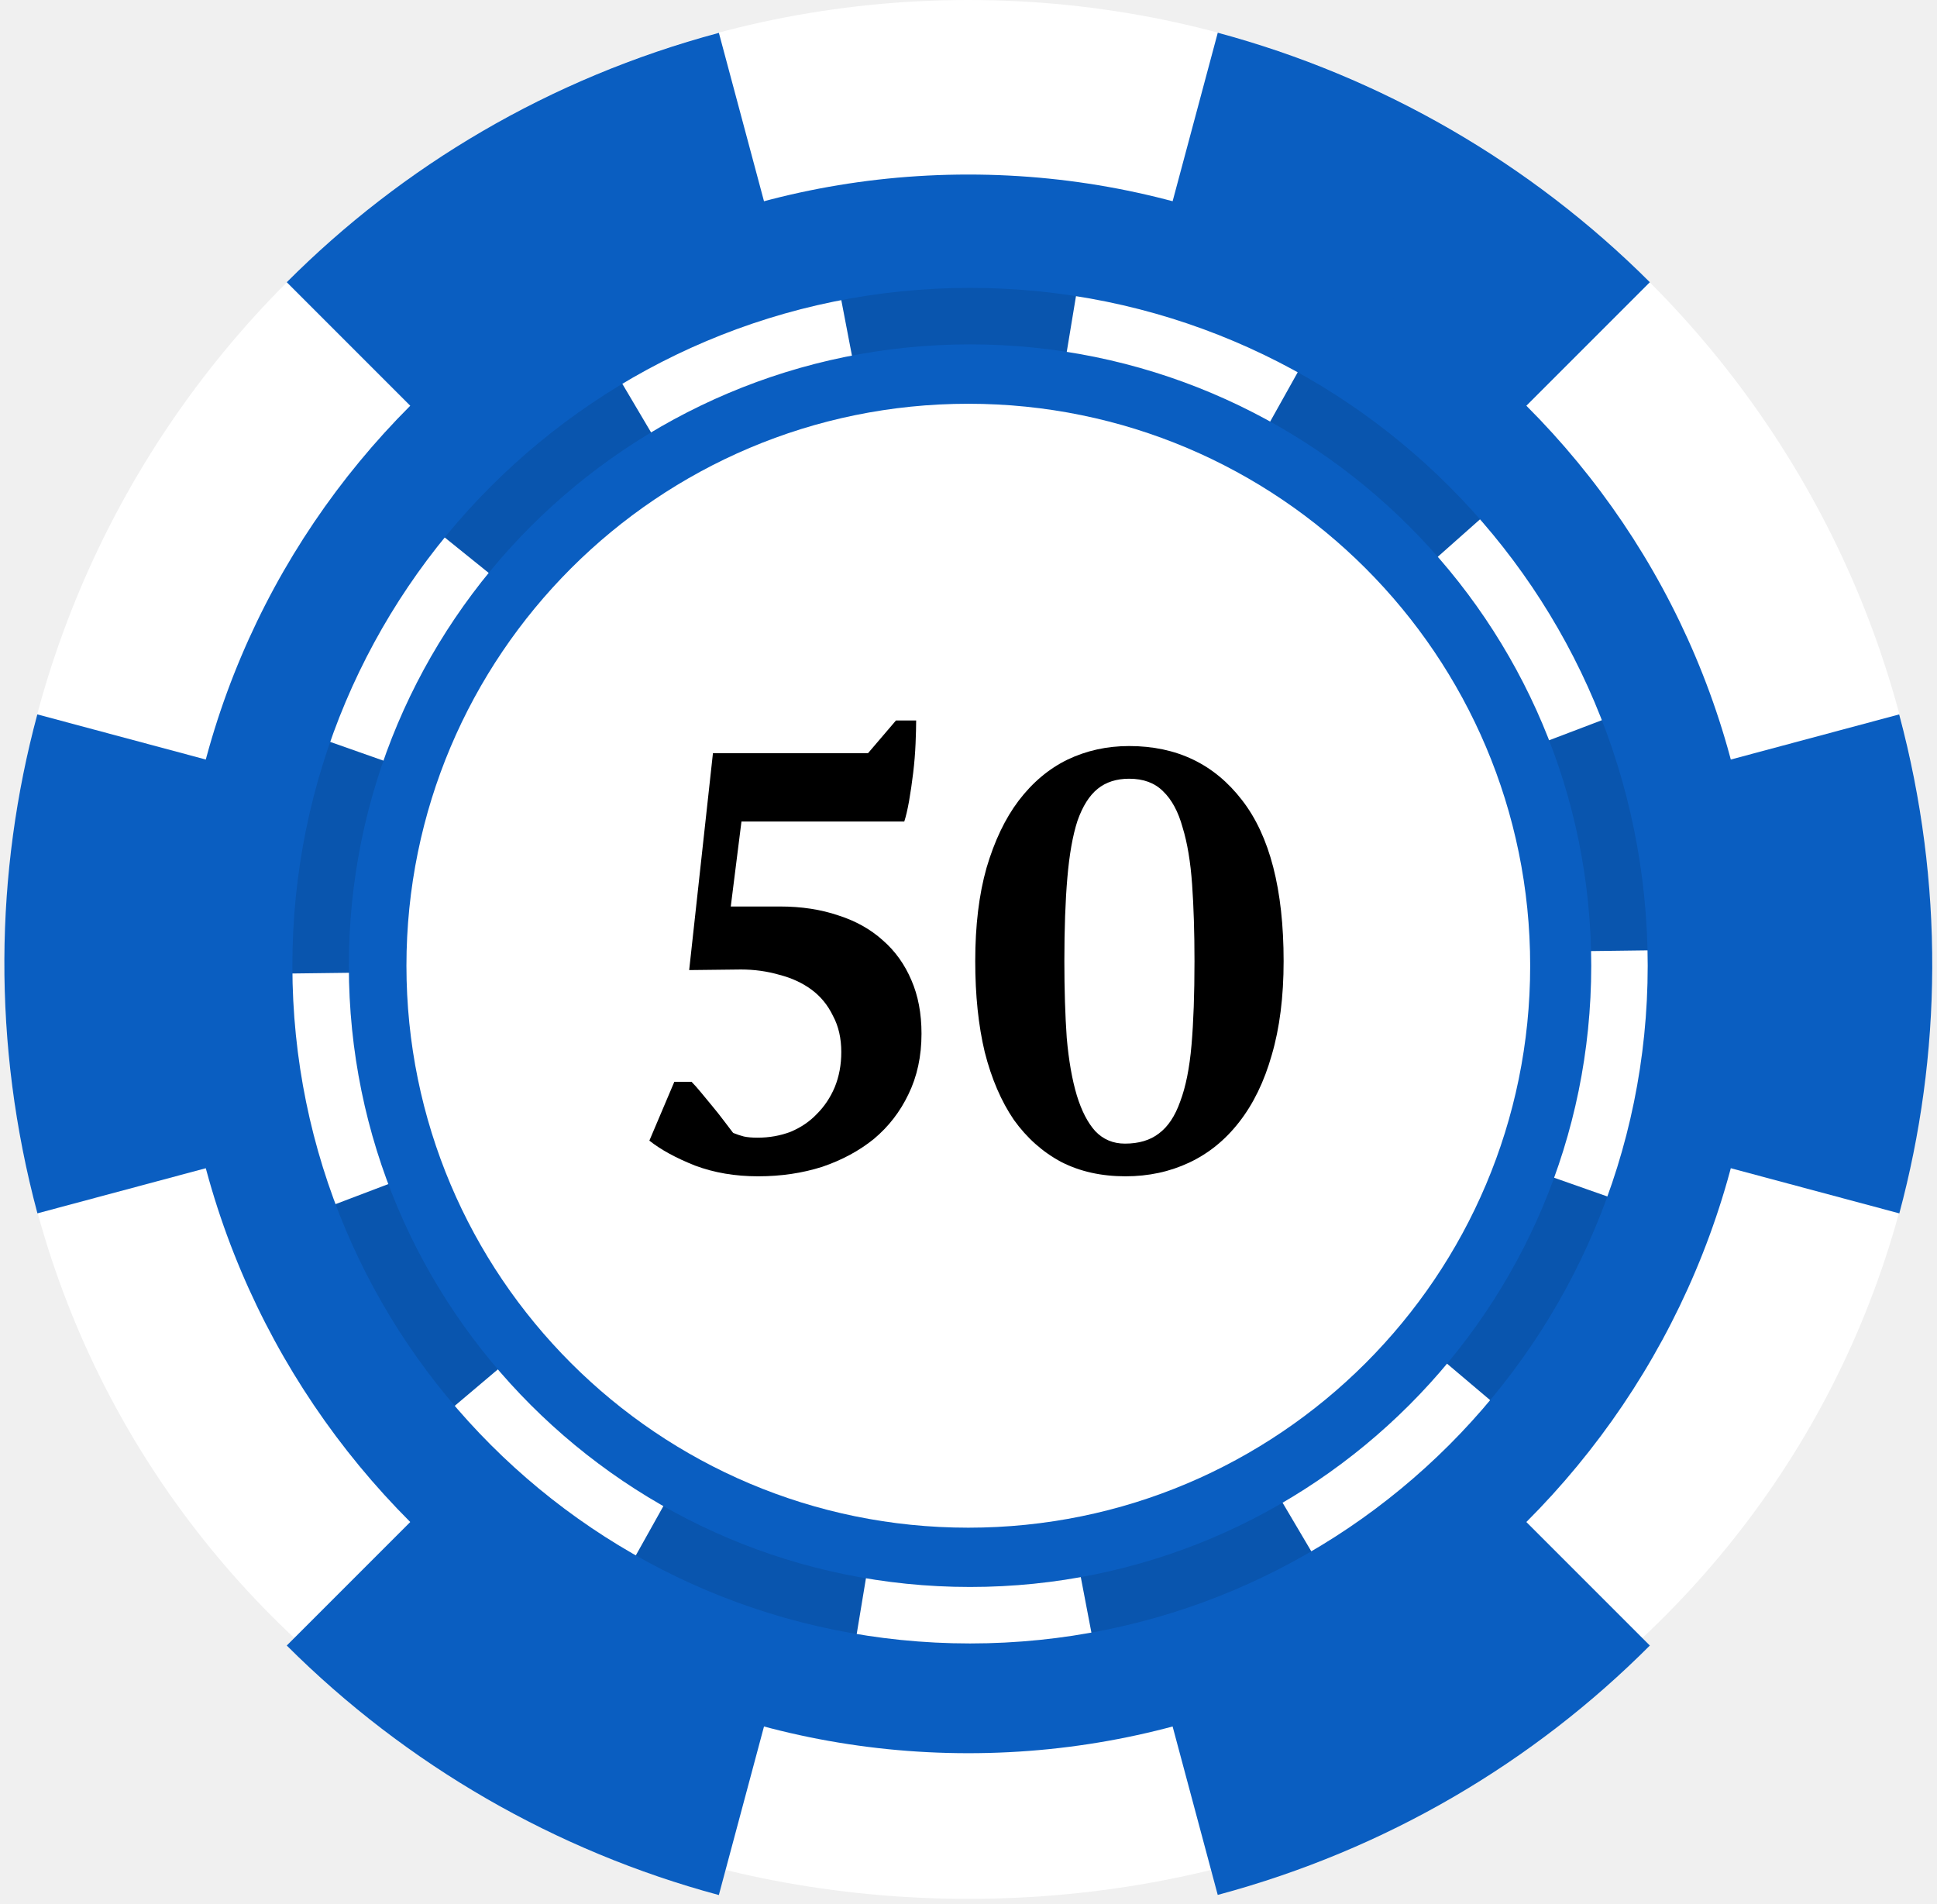
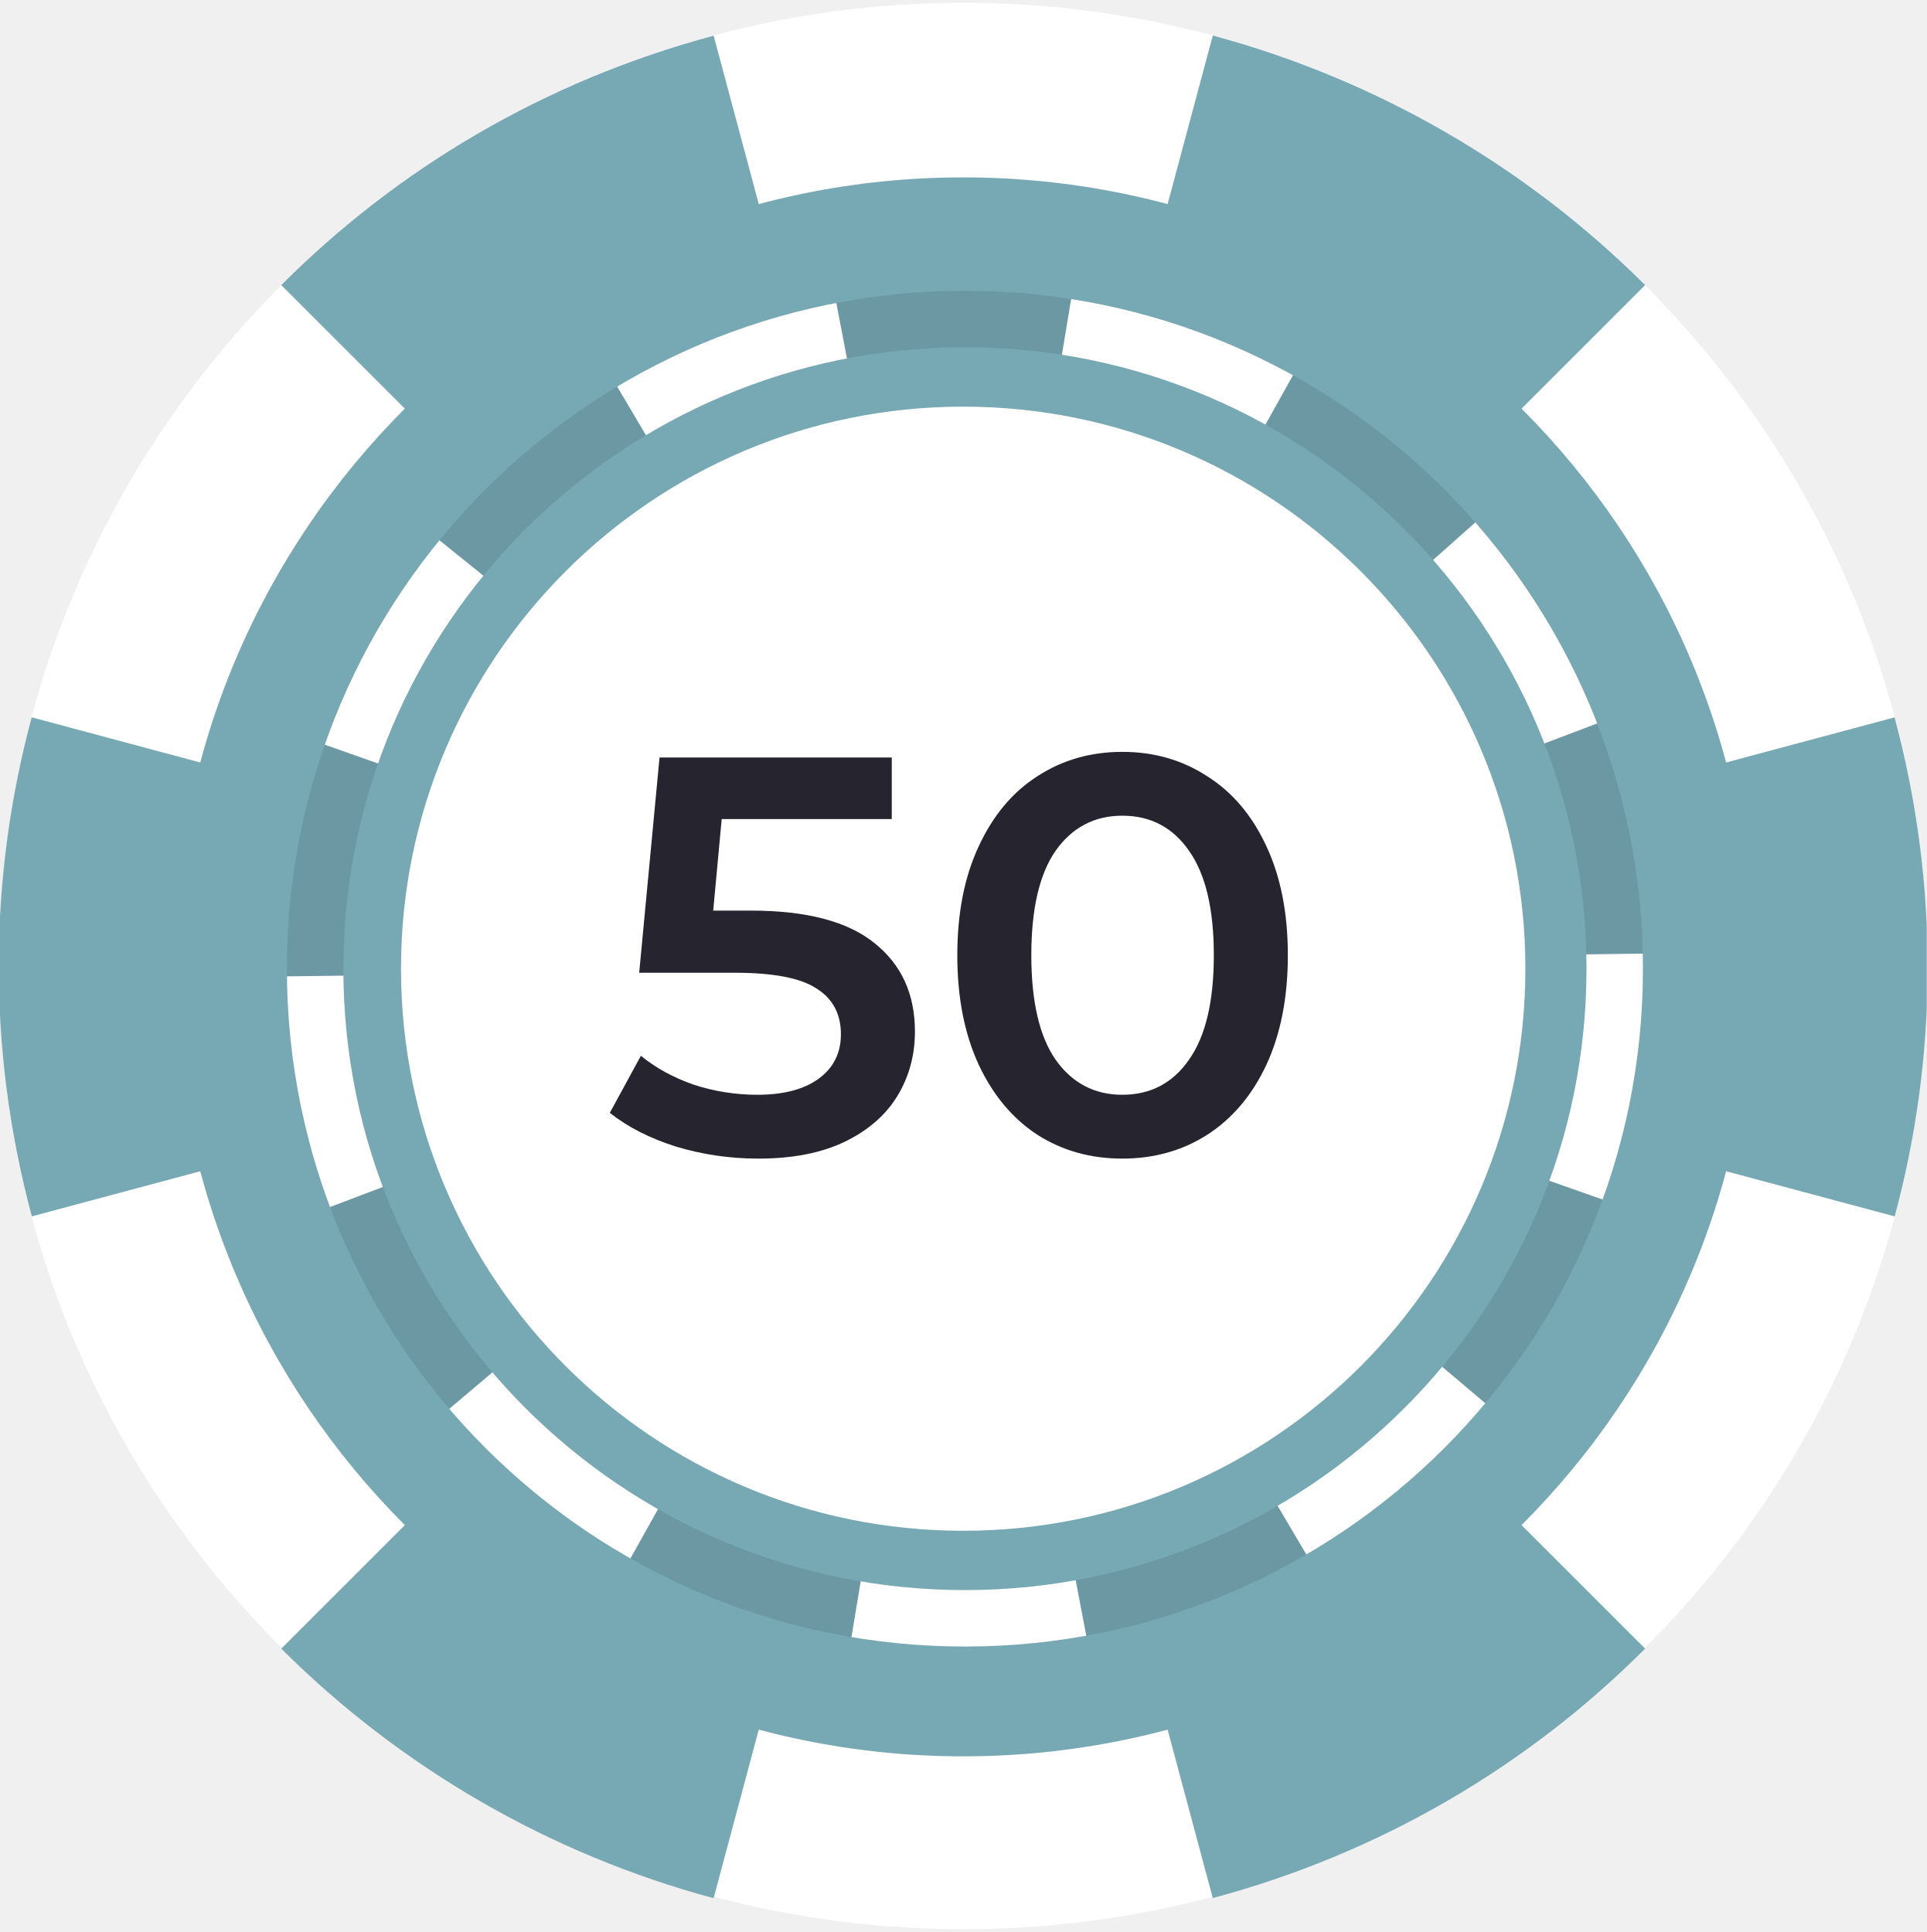
- <svg xmlns="http://www.w3.org/2000/svg" width="343" height="337" viewBox="0 0 343 337" fill="none">
+ <svg xmlns="http://www.w3.org/2000/svg" width="342" height="343" viewBox="0 0 342 343" fill="none">
  <g clip-path="url(#clip0)">
-     <path d="M342.119 170.653C342.119 264.902 265.716 336.189 171.466 336.189C77.216 336.189 0.813 264.902 0.813 170.653C0.813 76.404 77.217 0 171.466 0C265.715 0 342.119 76.404 342.119 170.653Z" fill="white" />
-     <path d="M127.292 335.514L171.466 170.653L50.779 291.339C71.955 312.476 98.4 327.744 127.292 335.514Z" fill="#0A5EC1" />
-     <path d="M6.628 214.821L171.466 170.653L6.606 126.479C-0.928 154.486 -1.419 184.791 6.628 214.821V214.821Z" fill="#0A5EC1" />
-     <path d="M50.779 49.966L171.466 170.653L127.298 5.815C97.268 13.861 71.269 29.438 50.779 49.966V49.966Z" fill="#0A5EC1" />
-     <path d="M215.641 5.792L214.934 8.429L171.466 170.653L292.152 49.966C270.978 28.83 244.533 13.562 215.641 5.792V5.792Z" fill="#0A5EC1" />
-     <path d="M171.466 170.653L215.634 335.491C245.665 327.445 271.664 311.867 292.152 291.339L171.466 170.653Z" fill="#0A5EC1" />
-     <path d="M336.305 126.485L171.466 170.653L336.327 214.827C343.86 186.819 344.351 156.514 336.305 126.485V126.485Z" fill="#0A5EC1" />
-     <path d="M171.466 310.403C248.648 310.403 311.217 247.835 311.217 170.653C311.217 93.47 248.648 30.902 171.466 30.902C94.284 30.902 31.715 93.47 31.715 170.653C31.715 247.835 94.284 310.403 171.466 310.403Z" fill="#0A5EC1" />
-     <path d="M171.466 290.96C237.729 290.96 291.446 237.243 291.446 170.98C291.446 104.717 237.729 51 171.466 51C105.203 51 51.486 104.717 51.486 170.98C51.486 237.243 105.203 290.96 171.466 290.96Z" fill="#0A5EC1" />
-     <path d="M171.466 270.475C226.416 270.475 270.961 225.929 270.961 170.98C270.961 116.03 226.416 71.485 171.466 71.485C116.516 71.485 71.971 116.03 71.971 170.98C71.971 225.929 116.516 270.475 171.466 270.475Z" fill="white" />
-     <circle opacity="0.1" cx="171.773" cy="170.971" r="115" stroke="black" stroke-width="10" />
-     <circle cx="171.773" cy="170.971" r="115" stroke="white" stroke-width="10" stroke-dasharray="40 40" />
-     <path d="M158.654 127.561H162.231C162.231 128.613 162.196 129.981 162.126 131.664C162.056 133.348 161.915 135.066 161.705 136.82C161.495 138.574 161.249 140.257 160.969 141.87C160.688 143.414 160.407 144.606 160.127 145.448H131.297L129.403 160.494H138.136C141.924 160.494 145.361 161.02 148.448 162.072C151.534 163.054 154.164 164.527 156.339 166.491C158.513 168.385 160.197 170.735 161.389 173.541C162.582 176.277 163.178 179.433 163.178 183.01C163.178 187.009 162.406 190.586 160.863 193.743C159.39 196.829 157.356 199.459 154.761 201.634C152.165 203.738 149.114 205.387 145.607 206.579C142.1 207.701 138.312 208.263 134.243 208.263C130.175 208.263 126.457 207.631 123.09 206.369C119.723 205.036 117.023 203.563 114.989 201.95L119.408 191.533H122.459C122.95 192.024 123.511 192.655 124.142 193.427C124.774 194.199 125.44 195.005 126.142 195.847C126.843 196.689 127.509 197.53 128.141 198.372C128.772 199.214 129.333 199.95 129.824 200.582C130.526 200.862 131.157 201.073 131.718 201.213C132.349 201.353 133.156 201.424 134.138 201.424C136.242 201.424 138.206 201.073 140.03 200.371C141.854 199.6 143.397 198.548 144.66 197.215C145.993 195.882 147.045 194.304 147.816 192.48C148.588 190.586 148.974 188.517 148.974 186.272C148.974 183.817 148.483 181.678 147.501 179.854C146.589 177.96 145.326 176.417 143.713 175.224C142.1 174.032 140.206 173.155 138.031 172.594C135.857 171.963 133.577 171.647 131.192 171.647L122.038 171.752L126.247 133.348H153.709L158.654 127.561Z" fill="black" />
-     <path d="M172.693 170.174C172.693 163.861 173.359 158.355 174.692 153.655C176.095 148.885 177.989 144.922 180.374 141.765C182.829 138.539 185.705 136.119 189.002 134.505C192.369 132.892 196.016 132.085 199.944 132.085C208.362 132.085 215.025 135.277 219.935 141.66C224.846 147.973 227.301 157.478 227.301 170.174C227.301 176.487 226.599 182.028 225.196 186.798C223.864 191.498 221.935 195.461 219.409 198.688C216.954 201.844 214.008 204.229 210.571 205.843C207.134 207.456 203.381 208.263 199.313 208.263C195.034 208.263 191.246 207.421 187.949 205.737C184.653 203.984 181.847 201.494 179.532 198.267C177.287 194.97 175.569 190.972 174.376 186.272C173.254 181.573 172.693 176.206 172.693 170.174ZM188.475 170.174C188.475 175.224 188.616 179.749 188.896 183.747C189.247 187.745 189.843 191.147 190.685 193.953C191.527 196.689 192.614 198.793 193.947 200.266C195.35 201.739 197.103 202.476 199.208 202.476C201.663 202.476 203.662 201.879 205.205 200.687C206.818 199.495 208.081 197.601 208.993 195.005C209.975 192.41 210.641 189.078 210.992 185.01C211.343 180.941 211.518 175.996 211.518 170.174C211.518 165.124 211.378 160.599 211.097 156.601C210.817 152.603 210.255 149.236 209.414 146.5C208.642 143.694 207.485 141.555 205.942 140.082C204.469 138.609 202.469 137.872 199.944 137.872C197.7 137.872 195.841 138.468 194.368 139.661C192.895 140.853 191.702 142.747 190.79 145.343C189.949 147.938 189.352 151.305 189.002 155.444C188.651 159.512 188.475 164.422 188.475 170.174Z" fill="black" />
+     <path d="M342.12 171.653C342.12 266.178 265.527 342.5 171 342.5C76.474 342.5 -0.187 266.178 -0.187 171.653C-0.187 77.128 76.441 0.5 170.966 0.5C265.492 0.5 342.12 77.128 342.12 171.653Z" fill="white" />
+     <path d="M126.662 336.998L170.966 171.653L49.925 292.693C71.163 313.892 97.686 329.205 126.662 336.998Z" fill="#77A9B4" />
+     <path d="M5.645 215.951L170.966 171.653L5.622 127.35C-1.933 155.439 -2.426 185.833 5.645 215.951V215.951Z" fill="#77A9B4" />
+     <path d="M49.925 50.613L170.966 171.653L126.669 6.332C96.55 14.402 70.475 30.024 49.925 50.613V50.613Z" fill="#77A9B4" />
+     <path d="M215.27 6.309L214.561 8.954L170.966 171.653L292.006 50.612C270.769 29.415 244.247 14.102 215.27 6.309V6.309Z" fill="#77A9B4" />
+     <path d="M170.966 171.653L215.264 336.975C245.382 328.905 271.457 313.281 292.006 292.693L170.966 171.653Z" fill="#77A9B4" />
+     <path d="M336.288 127.356L170.966 171.653L336.31 215.957C343.866 187.867 344.357 157.473 336.288 127.356V127.356Z" fill="#77A9B4" />
+     <path d="M170.966 311.813C248.374 311.813 311.126 249.062 311.126 171.653C311.126 94.245 248.374 31.493 170.966 31.493C93.557 31.493 30.805 94.245 30.805 171.653C30.805 249.062 93.557 311.813 170.966 311.813Z" fill="#77A9B4" />
+     <path d="M170.966 292.313C237.423 292.313 291.297 238.439 291.297 171.981C291.297 105.524 237.423 51.65 170.966 51.65C104.508 51.65 50.634 105.524 50.634 171.981C50.634 238.439 104.508 292.313 170.966 292.313Z" fill="#77A9B4" />
+     <path d="M170.966 271.768C226.077 271.768 270.753 227.092 270.753 171.981C270.753 116.87 226.077 72.194 170.966 72.194C115.855 72.194 71.179 116.87 71.179 171.981C71.179 227.092 115.855 271.768 170.966 271.768Z" fill="white" />
+     <circle opacity="0.1" cx="171.274" cy="171.973" r="115.337" stroke="black" stroke-width="10.029" />
+     <circle cx="171.274" cy="171.973" r="115.337" stroke="white" stroke-width="10.029" stroke-dasharray="40.12 40.12" />
+     <path d="M133.314 161.666C143.21 161.666 150.531 163.605 155.278 167.483C160.025 171.294 162.399 176.509 162.399 183.128C162.399 187.341 161.363 191.152 159.29 194.562C157.217 197.972 154.108 200.68 149.963 202.686C145.817 204.691 140.702 205.694 134.618 205.694C129.603 205.694 124.756 204.992 120.075 203.588C115.395 202.117 111.45 200.111 108.241 197.571L113.757 187.441C116.364 189.581 119.474 191.286 123.084 192.556C126.762 193.759 130.539 194.361 134.417 194.361C139.031 194.361 142.641 193.425 145.249 191.553C147.923 189.614 149.261 186.973 149.261 183.63C149.261 180.019 147.823 177.311 144.948 175.506C142.14 173.634 137.292 172.698 130.406 172.698H113.456L117.067 134.486H158.287V145.418H128.099L126.594 161.666H133.314Z" fill="#25242F" />
+     <path d="M199.205 205.694C193.589 205.694 188.574 204.29 184.161 201.482C179.748 198.607 176.271 194.462 173.731 189.046C171.19 183.563 169.92 177.077 169.92 169.589C169.92 162.1 171.19 155.648 173.731 150.232C176.271 144.749 179.748 140.604 184.161 137.796C188.574 134.921 193.589 133.483 199.205 133.483C204.822 133.483 209.836 134.921 214.249 137.796C218.729 140.604 222.239 144.749 224.78 150.232C227.321 155.648 228.591 162.1 228.591 169.589C228.591 177.077 227.321 183.563 224.78 189.046C222.239 194.462 218.729 198.607 214.249 201.482C209.836 204.29 204.822 205.694 199.205 205.694ZM199.205 194.361C204.22 194.361 208.165 192.288 211.04 188.143C213.982 183.998 215.453 177.813 215.453 169.589C215.453 161.365 213.982 155.18 211.04 151.035C208.165 146.889 204.22 144.816 199.205 144.816C194.257 144.816 190.312 146.889 187.371 151.035C184.495 155.18 183.058 161.365 183.058 169.589C183.058 177.813 184.495 183.998 187.371 188.143C190.312 192.288 194.257 194.361 199.205 194.361Z" fill="#25242F" />
  </g>
  <defs>
    <clipPath id="clip0">
-       <rect width="341.386" height="336.189" fill="white" transform="translate(0.772949)" />
+       <rect width="342" height="342" fill="white" transform="translate(0 0.5)" />
    </clipPath>
  </defs>
</svg>
